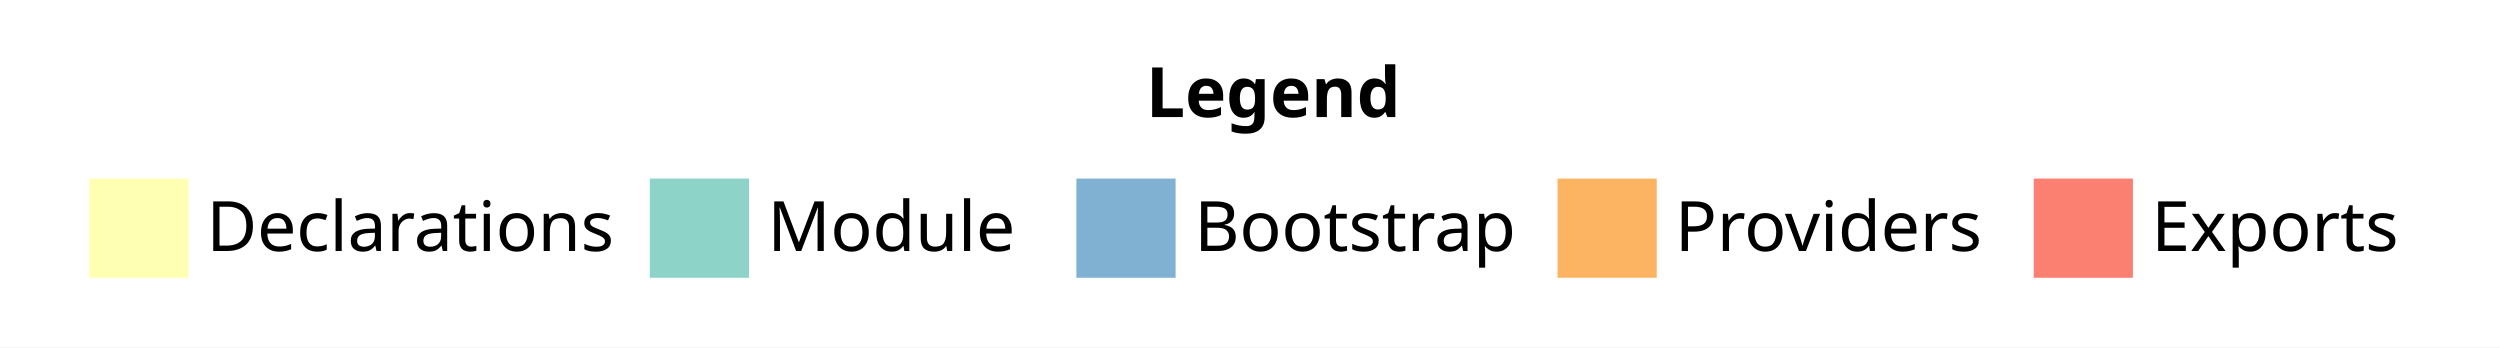
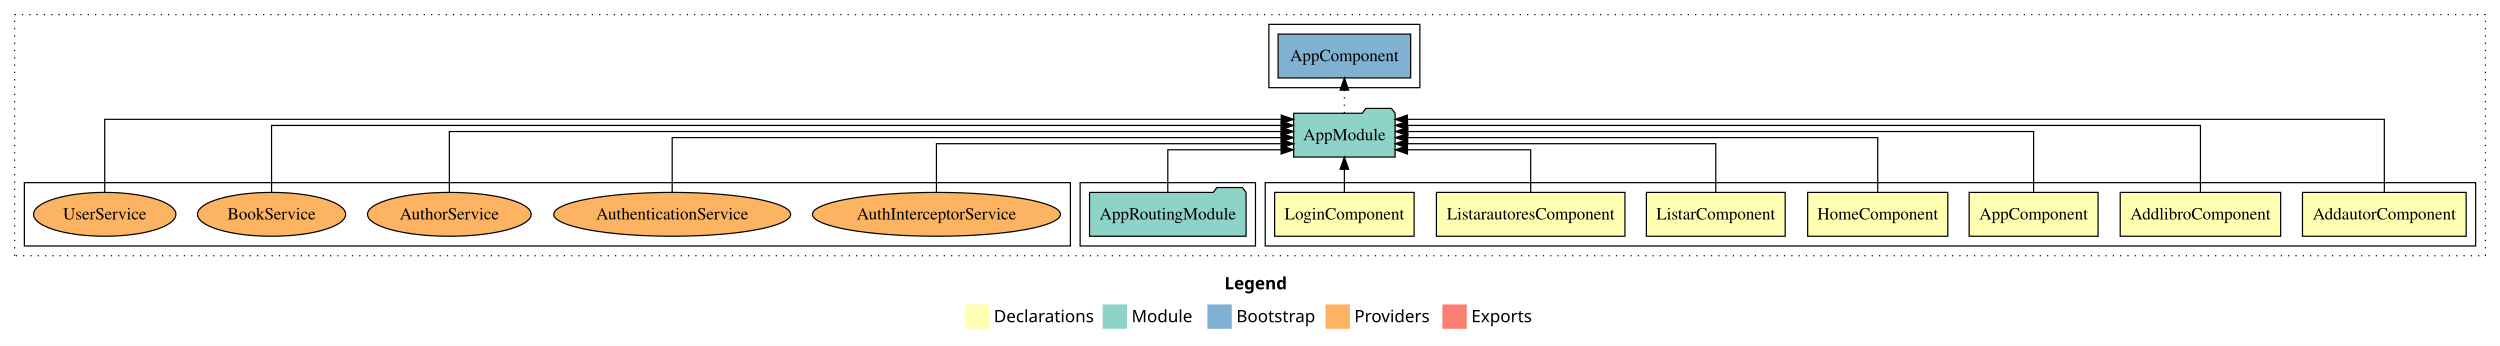
- <svg xmlns="http://www.w3.org/2000/svg" width="504pt" height="70pt" viewBox="0.00 0.00 504.00 70.00">
-   <g id="graph0" class="graph" transform="scale(1 1) rotate(0) translate(4 66)">
-     <polygon fill="#ffffff" stroke="transparent" points="-4,4 -4,-66 500,-66 500,4 -4,4" />
-     <text text-anchor="start" x="227.009" y="-42.4" font-family="sans-serif" font-weight="bold" font-size="14.00" fill="#000000">Legend</text>
-     <polygon fill="#ffffb3" stroke="transparent" points="14,-10 14,-30 34,-30 34,-10 14,-10" />
-     <text text-anchor="start" x="37.629" y="-15.4" font-family="sans-serif" font-size="14.00" fill="#000000">  Declarations</text>
-     <polygon fill="#8dd3c7" stroke="transparent" points="127,-10 127,-30 147,-30 147,-10 127,-10" />
-     <text text-anchor="start" x="150.725" y="-15.4" font-family="sans-serif" font-size="14.00" fill="#000000">  Module</text>
-     <polygon fill="#80b1d3" stroke="transparent" points="213,-10 213,-30 233,-30 233,-10 213,-10" />
-     <text text-anchor="start" x="236.781" y="-15.4" font-family="sans-serif" font-size="14.00" fill="#000000">  Bootstrap</text>
-     <polygon fill="#fdb462" stroke="transparent" points="310,-10 310,-30 330,-30 330,-10 310,-10" />
-     <text text-anchor="start" x="333.673" y="-15.4" font-family="sans-serif" font-size="14.00" fill="#000000">  Providers</text>
-     <polygon fill="#fb8072" stroke="transparent" points="406,-10 406,-30 426,-30 426,-10 406,-10" />
-     <text text-anchor="start" x="429.726" y="-15.4" font-family="sans-serif" font-size="14.00" fill="#000000">  Exports</text>
+ <svg xmlns="http://www.w3.org/2000/svg" width="2053pt" height="284pt" viewBox="0.00 0.00 2053.00 284.00">
+   <g id="graph0" class="graph" transform="scale(1 1) rotate(0) translate(4 280)">
+     <polygon fill="#ffffff" stroke="transparent" points="-4,4 -4,-280 2049,-280 2049,4 -4,4" />
+     <text text-anchor="start" x="1001.509" y="-42.4" font-family="sans-serif" font-weight="bold" font-size="14.00" fill="#000000">Legend</text>
+     <polygon fill="#ffffb3" stroke="transparent" points="788.5,-10 788.5,-30 808.5,-30 808.5,-10 788.5,-10" />
+     <text text-anchor="start" x="812.129" y="-15.4" font-family="sans-serif" font-size="14.00" fill="#000000">  Declarations</text>
+     <polygon fill="#8dd3c7" stroke="transparent" points="901.5,-10 901.5,-30 921.5,-30 921.5,-10 901.5,-10" />
+     <text text-anchor="start" x="925.225" y="-15.4" font-family="sans-serif" font-size="14.00" fill="#000000">  Module</text>
+     <polygon fill="#80b1d3" stroke="transparent" points="987.5,-10 987.5,-30 1007.5,-30 1007.5,-10 987.5,-10" />
+     <text text-anchor="start" x="1011.281" y="-15.4" font-family="sans-serif" font-size="14.00" fill="#000000">  Bootstrap</text>
+     <polygon fill="#fdb462" stroke="transparent" points="1084.5,-10 1084.5,-30 1104.5,-30 1104.5,-10 1084.5,-10" />
+     <text text-anchor="start" x="1108.173" y="-15.4" font-family="sans-serif" font-size="14.00" fill="#000000">  Providers</text>
+     <polygon fill="#fb8072" stroke="transparent" points="1180.5,-10 1180.5,-30 1200.5,-30 1200.5,-10 1180.5,-10" />
+     <text text-anchor="start" x="1204.226" y="-15.4" font-family="sans-serif" font-size="14.00" fill="#000000">  Exports</text>
+     <g id="clust1" class="cluster">
+       <polygon fill="none" stroke="#000000" stroke-dasharray="1,5" points="8,-70 8,-268 2037,-268 2037,-70 8,-70" />
+     </g>
+     <g id="clust2" class="cluster">
+       <polygon fill="none" stroke="#000000" points="1035,-78 1035,-130 2029,-130 2029,-78 1035,-78" />
+     </g>
+     <g id="clust10" class="cluster">
+       <polygon fill="none" stroke="#000000" points="883,-78 883,-130 1027,-130 1027,-78 883,-78" />
+     </g>
+     <g id="clust12" class="cluster">
+       <polygon fill="none" stroke="#000000" points="1038,-208 1038,-260 1162,-260 1162,-208 1038,-208" />
+     </g>
+     <g id="clust13" class="cluster">
+       <polygon fill="none" stroke="#000000" points="16,-78 16,-130 875,-130 875,-78 16,-78" />
+     </g>
+     <g id="node1" class="node">
+       <polygon fill="#ffffb3" stroke="#000000" points="2021.205,-122 1886.795,-122 1886.795,-86 2021.205,-86 2021.205,-122" />
+       <text text-anchor="middle" x="1954" y="-99.8" font-family="Times,serif" font-size="14.00" fill="#000000">AddautorComponent</text>
+     </g>
+     <g id="node8" class="node">
+       <polygon fill="#8dd3c7" stroke="#000000" points="1141.657,-187 1138.657,-191 1117.657,-191 1114.657,-187 1058.343,-187 1058.343,-151 1141.657,-151 1141.657,-187" />
+       <text text-anchor="middle" x="1100" y="-164.8" font-family="Times,serif" font-size="14.00" fill="#000000">AppModule</text>
+     </g>
+     <g id="edge1" class="edge">
+       <path fill="none" stroke="#000000" d="M1954,-122.091C1954,-145.133 1954,-182 1954,-182 1954,-182 1151.768,-182 1151.768,-182" />
+       <polygon fill="#000000" stroke="#000000" points="1151.768,-178.5 1141.768,-182 1151.768,-185.5 1151.768,-178.5" />
+     </g>
+     <g id="node2" class="node">
+       <polygon fill="#ffffb3" stroke="#000000" points="1868.881,-122 1737.119,-122 1737.119,-86 1868.881,-86 1868.881,-122" />
+       <text text-anchor="middle" x="1803" y="-99.8" font-family="Times,serif" font-size="14.00" fill="#000000">AddlibroComponent</text>
+     </g>
+     <g id="edge2" class="edge">
+       <path fill="none" stroke="#000000" d="M1803,-122.045C1803,-143.662 1803,-177 1803,-177 1803,-177 1151.871,-177 1151.871,-177" />
+       <polygon fill="#000000" stroke="#000000" points="1151.871,-173.5 1141.871,-177 1151.87,-180.5 1151.871,-173.5" />
+     </g>
+     <g id="node3" class="node">
+       <polygon fill="#ffffb3" stroke="#000000" points="1718.94,-122 1613.06,-122 1613.06,-86 1718.94,-86 1718.94,-122" />
+       <text text-anchor="middle" x="1666" y="-99.8" font-family="Times,serif" font-size="14.00" fill="#000000">AppComponent</text>
+     </g>
+     <g id="edge3" class="edge">
+       <path fill="none" stroke="#000000" d="M1666,-122.223C1666,-142.365 1666,-172 1666,-172 1666,-172 1152.08,-172 1152.08,-172" />
+       <polygon fill="#000000" stroke="#000000" points="1152.08,-168.5 1142.08,-172 1152.08,-175.5 1152.08,-168.5" />
+     </g>
+     <g id="node4" class="node">
+       <polygon fill="#ffffb3" stroke="#000000" points="1595.545,-122 1480.455,-122 1480.455,-86 1595.545,-86 1595.545,-122" />
+       <text text-anchor="middle" x="1538" y="-99.8" font-family="Times,serif" font-size="14.00" fill="#000000">HomeComponent</text>
+     </g>
+     <g id="edge4" class="edge">
+       <path fill="none" stroke="#000000" d="M1538,-122.222C1538,-140.828 1538,-167 1538,-167 1538,-167 1151.997,-167 1151.997,-167" />
+       <polygon fill="#000000" stroke="#000000" points="1151.997,-163.5 1141.997,-167 1151.997,-170.5 1151.997,-163.5" />
+     </g>
+     <g id="node5" class="node">
+       <polygon fill="#ffffb3" stroke="#000000" points="1461.986,-122 1348.014,-122 1348.014,-86 1461.986,-86 1461.986,-122" />
+       <text text-anchor="middle" x="1405" y="-99.8" font-family="Times,serif" font-size="14.00" fill="#000000">ListarComponent</text>
+     </g>
+     <g id="edge5" class="edge">
+       <path fill="none" stroke="#000000" d="M1405,-122.034C1405,-139.06 1405,-162 1405,-162 1405,-162 1151.769,-162 1151.769,-162" />
+       <polygon fill="#000000" stroke="#000000" points="1151.77,-158.5 1141.769,-162 1151.769,-165.5 1151.77,-158.5" />
+     </g>
+     <g id="node6" class="node">
+       <polygon fill="#ffffb3" stroke="#000000" points="1330.411,-122 1175.589,-122 1175.589,-86 1330.411,-86 1330.411,-122" />
+       <text text-anchor="middle" x="1253" y="-99.8" font-family="Times,serif" font-size="14.00" fill="#000000">ListarautoresComponent</text>
+     </g>
+     <g id="edge6" class="edge">
+       <path fill="none" stroke="#000000" d="M1253,-122.24C1253,-137.571 1253,-157 1253,-157 1253,-157 1151.808,-157 1151.808,-157" />
+       <polygon fill="#000000" stroke="#000000" points="1151.808,-153.5 1141.808,-157 1151.808,-160.5 1151.808,-153.5" />
+     </g>
+     <g id="node7" class="node">
+       <polygon fill="#ffffb3" stroke="#000000" points="1157.276,-122 1042.724,-122 1042.724,-86 1157.276,-86 1157.276,-122" />
+       <text text-anchor="middle" x="1100" y="-99.8" font-family="Times,serif" font-size="14.00" fill="#000000">LoginComponent</text>
+     </g>
+     <g id="edge7" class="edge">
+       <path fill="none" stroke="#000000" d="M1100,-122.106C1100,-122.106 1100,-140.991 1100,-140.991" />
+       <polygon fill="#000000" stroke="#000000" points="1096.5,-140.991 1100,-150.991 1103.5,-140.991 1096.5,-140.991" />
+     </g>
+     <g id="node10" class="node">
+       <polygon fill="#80b1d3" stroke="#000000" points="1154.439,-252 1045.561,-252 1045.561,-216 1154.439,-216 1154.439,-252" />
+       <text text-anchor="middle" x="1100" y="-229.8" font-family="Times,serif" font-size="14.00" fill="#000000">AppComponent </text>
+     </g>
+     <g id="edge9" class="edge">
+       <path fill="none" stroke="#000000" stroke-dasharray="1,5" d="M1100,-187.106C1100,-187.106 1100,-205.991 1100,-205.991" />
+       <polygon fill="#000000" stroke="#000000" points="1096.5,-205.991 1100,-215.991 1103.5,-205.991 1096.5,-205.991" />
+     </g>
+     <g id="node9" class="node">
+       <polygon fill="#8dd3c7" stroke="#000000" points="1019.274,-122 1016.274,-126 995.274,-126 992.274,-122 890.726,-122 890.726,-86 1019.274,-86 1019.274,-122" />
+       <text text-anchor="middle" x="955" y="-99.8" font-family="Times,serif" font-size="14.00" fill="#000000">AppRoutingModule</text>
+     </g>
+     <g id="edge8" class="edge">
+       <path fill="none" stroke="#000000" d="M955,-122.24C955,-137.571 955,-157 955,-157 955,-157 1048.06,-157 1048.06,-157" />
+       <polygon fill="#000000" stroke="#000000" points="1048.06,-160.5 1058.06,-157 1048.06,-153.5 1048.06,-160.5" />
+     </g>
+     <g id="node11" class="node">
+       <ellipse fill="#fdb462" stroke="#000000" cx="765" cy="-104" rx="101.823" ry="18" />
+       <text text-anchor="middle" x="765" y="-99.8" font-family="Times,serif" font-size="14.00" fill="#000000">AuthInterceptorService</text>
+     </g>
+     <g id="edge10" class="edge">
+       <path fill="none" stroke="#000000" d="M765,-122.034C765,-139.06 765,-162 765,-162 765,-162 1048.249,-162 1048.249,-162" />
+       <polygon fill="#000000" stroke="#000000" points="1048.249,-165.5 1058.249,-162 1048.249,-158.5 1048.249,-165.5" />
+     </g>
+     <g id="node12" class="node">
+       <ellipse fill="#fdb462" stroke="#000000" cx="548" cy="-104" rx="97.268" ry="18" />
+       <text text-anchor="middle" x="548" y="-99.8" font-family="Times,serif" font-size="14.00" fill="#000000">AuthenticationService</text>
+     </g>
+     <g id="edge11" class="edge">
+       <path fill="none" stroke="#000000" d="M548,-122.222C548,-140.828 548,-167 548,-167 548,-167 1048.057,-167 1048.057,-167" />
+       <polygon fill="#000000" stroke="#000000" points="1048.057,-170.5 1058.057,-167 1048.057,-163.5 1048.057,-170.5" />
+     </g>
+     <g id="node13" class="node">
+       <ellipse fill="#fdb462" stroke="#000000" cx="365" cy="-104" rx="67.195" ry="18" />
+       <text text-anchor="middle" x="365" y="-99.8" font-family="Times,serif" font-size="14.00" fill="#000000">AuthorService</text>
+     </g>
+     <g id="edge12" class="edge">
+       <path fill="none" stroke="#000000" d="M365,-122.223C365,-142.365 365,-172 365,-172 365,-172 1048.111,-172 1048.111,-172" />
+       <polygon fill="#000000" stroke="#000000" points="1048.111,-175.5 1058.111,-172 1048.111,-168.5 1048.111,-175.5" />
+     </g>
+     <g id="node14" class="node">
+       <ellipse fill="#fdb462" stroke="#000000" cx="219" cy="-104" rx="60.835" ry="18" />
+       <text text-anchor="middle" x="219" y="-99.8" font-family="Times,serif" font-size="14.00" fill="#000000">BookService</text>
+     </g>
+     <g id="edge13" class="edge">
+       <path fill="none" stroke="#000000" d="M219,-122.045C219,-143.662 219,-177 219,-177 219,-177 1048.1,-177 1048.1,-177" />
+       <polygon fill="#000000" stroke="#000000" points="1048.1,-180.5 1058.1,-177 1048.1,-173.5 1048.1,-180.5" />
+     </g>
+     <g id="node15" class="node">
+       <ellipse fill="#fdb462" stroke="#000000" cx="82" cy="-104" rx="58.441" ry="18" />
+       <text text-anchor="middle" x="82" y="-99.8" font-family="Times,serif" font-size="14.00" fill="#000000">UserService</text>
+     </g>
+     <g id="edge14" class="edge">
+       <path fill="none" stroke="#000000" d="M82,-122.091C82,-145.133 82,-182 82,-182 82,-182 1048.195,-182 1048.195,-182" />
+       <polygon fill="#000000" stroke="#000000" points="1048.195,-185.5 1058.195,-182 1048.195,-178.5 1048.195,-185.5" />
+     </g>
  </g>
</svg>
